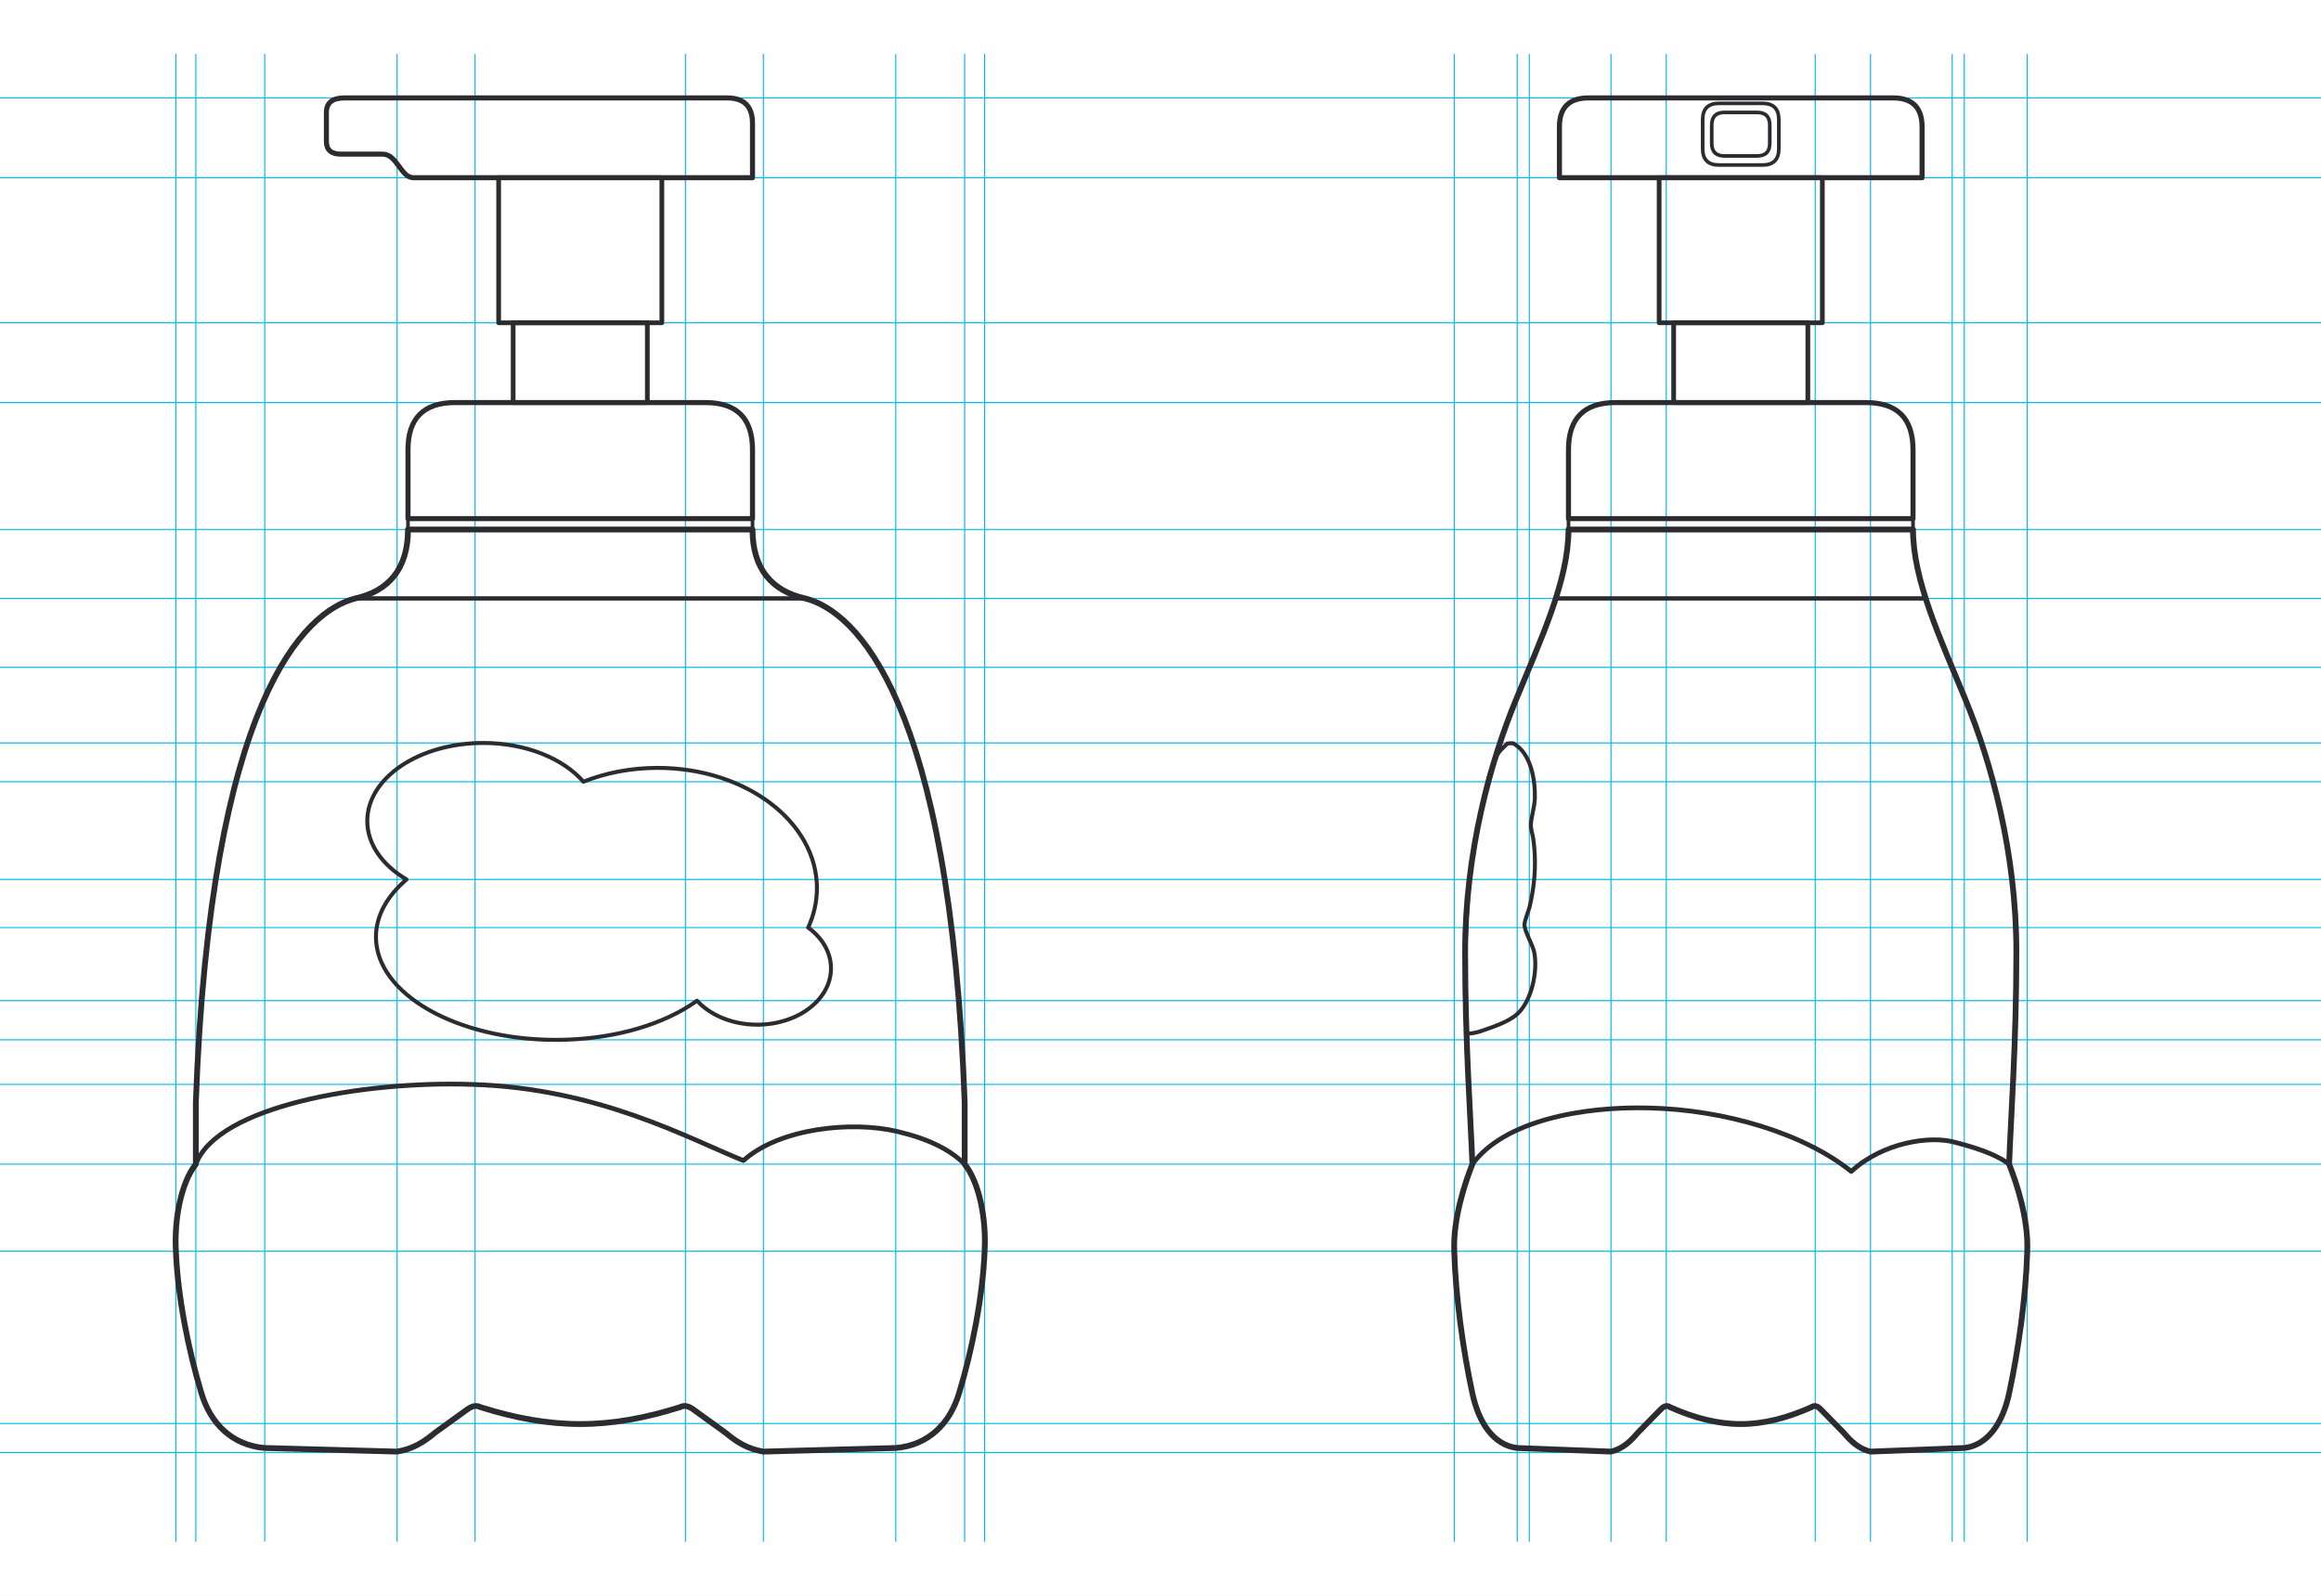
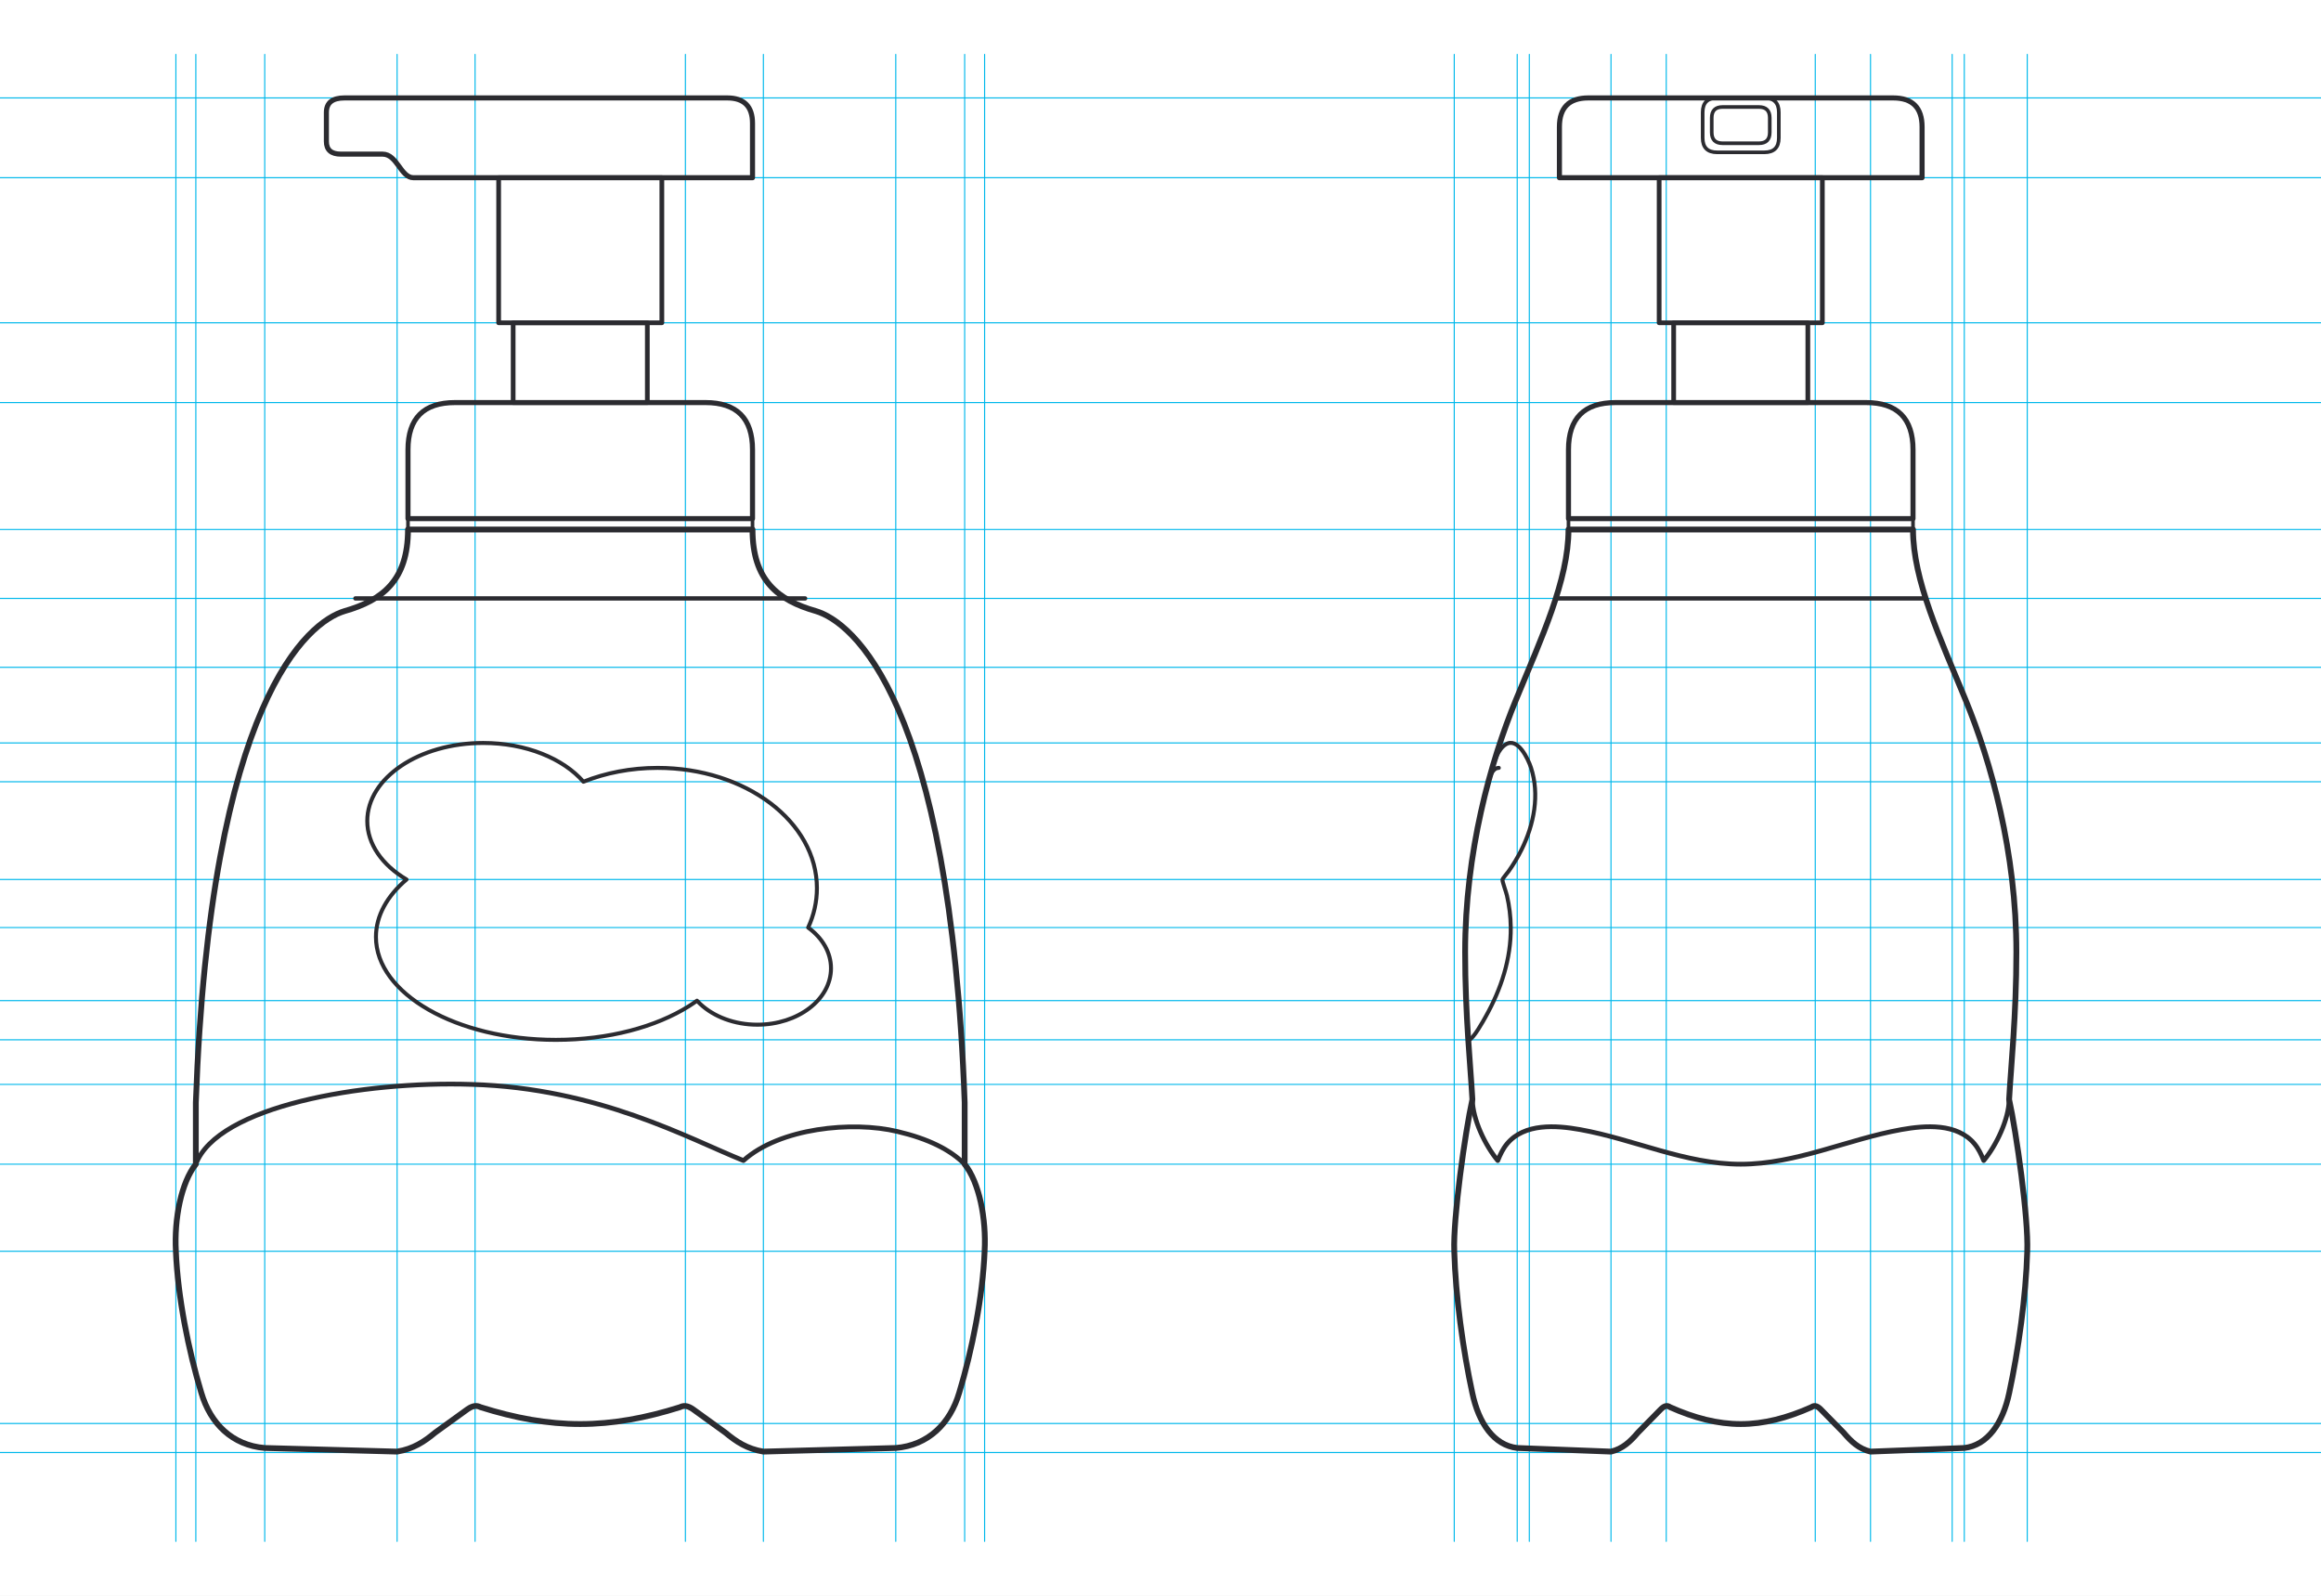
<svg xmlns="http://www.w3.org/2000/svg" width="1280" height="880" viewBox="0 0 1280 880">
  <rect width="1280" height="880" fill="#fff" />
  <g id="Guides">
    <path id="h54" d="M0 54 L1280 54" fill="none" stroke="#00b8eb" stroke-width="0.6" stroke-linejoin="round" stroke-linecap="round" />
    <path id="h98" d="M0 98 L1280 98" fill="none" stroke="#00b8eb" stroke-width="0.6" stroke-linejoin="round" stroke-linecap="round" />
    <path id="h178" d="M0 178 L1280 178" fill="none" stroke="#00b8eb" stroke-width="0.6" stroke-linejoin="round" stroke-linecap="round" />
    <path id="h222" d="M0 222 L1280 222" fill="none" stroke="#00b8eb" stroke-width="0.6" stroke-linejoin="round" stroke-linecap="round" />
    <path id="h292" d="M0 292 L1280 292" fill="none" stroke="#00b8eb" stroke-width="0.6" stroke-linejoin="round" stroke-linecap="round" />
    <path id="h330" d="M0 330 L1280 330" fill="none" stroke="#00b8eb" stroke-width="0.6" stroke-linejoin="round" stroke-linecap="round" />
    <path id="h368" d="M0 368 L1280 368" fill="none" stroke="#00b8eb" stroke-width="0.6" stroke-linejoin="round" stroke-linecap="round" />
    <path id="h409.7" d="M0 409.7 L1280 409.7" fill="none" stroke="#00b8eb" stroke-width="0.6" stroke-linejoin="round" stroke-linecap="round" />
    <path id="h431.1" d="M0 431.1 L1280 431.1" fill="none" stroke="#00b8eb" stroke-width="0.6" stroke-linejoin="round" stroke-linecap="round" />
    <path id="h485" d="M0 485 L1280 485" fill="none" stroke="#00b8eb" stroke-width="0.6" stroke-linejoin="round" stroke-linecap="round" />
    <path id="h511.5" d="M0 511.5 L1280 511.5" fill="none" stroke="#00b8eb" stroke-width="0.6" stroke-linejoin="round" stroke-linecap="round" />
    <path id="h551.8" d="M0 551.8 L1280 551.8" fill="none" stroke="#00b8eb" stroke-width="0.6" stroke-linejoin="round" stroke-linecap="round" />
    <path id="h573.4" d="M0 573.4 L1280 573.4" fill="none" stroke="#00b8eb" stroke-width="0.6" stroke-linejoin="round" stroke-linecap="round" />
    <path id="h598" d="M0 598 L1280 598" fill="none" stroke="#00b8eb" stroke-width="0.6" stroke-linejoin="round" stroke-linecap="round" />
    <path id="h642" d="M0 642 L1280 642" fill="none" stroke="#00b8eb" stroke-width="0.6" stroke-linejoin="round" stroke-linecap="round" />
    <path id="h690" d="M0 690 L1280 690" fill="none" stroke="#00b8eb" stroke-width="0.6" stroke-linejoin="round" stroke-linecap="round" />
    <path id="h785" d="M0 785 L1280 785" fill="none" stroke="#00b8eb" stroke-width="0.6" stroke-linejoin="round" stroke-linecap="round" />
    <path id="h801" d="M0 801 L1280 801" fill="none" stroke="#00b8eb" stroke-width="0.6" stroke-linejoin="round" stroke-linecap="round" />
    <path id="v" d="M543.00 30 L543.00 850" fill="none" stroke="#00b8eb" stroke-width="0.6" stroke-linejoin="round" stroke-linecap="round" />
    <path id="v" d="M97.00 30 L97.00 850" fill="none" stroke="#00b8eb" stroke-width="0.6" stroke-linejoin="round" stroke-linecap="round" />
    <path id="v" d="M532.00 30 L532.00 850" fill="none" stroke="#00b8eb" stroke-width="0.6" stroke-linejoin="round" stroke-linecap="round" />
    <path id="v" d="M108.00 30 L108.00 850" fill="none" stroke="#00b8eb" stroke-width="0.6" stroke-linejoin="round" stroke-linecap="round" />
    <path id="v" d="M494.00 30 L494.00 850" fill="none" stroke="#00b8eb" stroke-width="0.6" stroke-linejoin="round" stroke-linecap="round" />
    <path id="v" d="M146.00 30 L146.00 850" fill="none" stroke="#00b8eb" stroke-width="0.6" stroke-linejoin="round" stroke-linecap="round" />
    <path id="v" d="M421.00 30 L421.00 850" fill="none" stroke="#00b8eb" stroke-width="0.6" stroke-linejoin="round" stroke-linecap="round" />
    <path id="v" d="M219.00 30 L219.00 850" fill="none" stroke="#00b8eb" stroke-width="0.6" stroke-linejoin="round" stroke-linecap="round" />
    <path id="v" d="M378.00 30 L378.00 850" fill="none" stroke="#00b8eb" stroke-width="0.6" stroke-linejoin="round" stroke-linecap="round" />
    <path id="v" d="M262.00 30 L262.00 850" fill="none" stroke="#00b8eb" stroke-width="0.6" stroke-linejoin="round" stroke-linecap="round" />
    <path id="v" d="M1118.00 30 L1118.00 850" fill="none" stroke="#00b8eb" stroke-width="0.6" stroke-linejoin="round" stroke-linecap="round" />
    <path id="v" d="M802.00 30 L802.00 850" fill="none" stroke="#00b8eb" stroke-width="0.6" stroke-linejoin="round" stroke-linecap="round" />
    <path id="v" d="M1076.60 30 L1076.60 850" fill="none" stroke="#00b8eb" stroke-width="0.6" stroke-linejoin="round" stroke-linecap="round" />
    <path id="v" d="M843.40 30 L843.40 850" fill="none" stroke="#00b8eb" stroke-width="0.6" stroke-linejoin="round" stroke-linecap="round" />
    <path id="v" d="M1083.28 30 L1083.28 850" fill="none" stroke="#00b8eb" stroke-width="0.6" stroke-linejoin="round" stroke-linecap="round" />
    <path id="v" d="M836.72 30 L836.72 850" fill="none" stroke="#00b8eb" stroke-width="0.6" stroke-linejoin="round" stroke-linecap="round" />
    <path id="v" d="M1031.56 30 L1031.56 850" fill="none" stroke="#00b8eb" stroke-width="0.6" stroke-linejoin="round" stroke-linecap="round" />
    <path id="v" d="M888.44 30 L888.44 850" fill="none" stroke="#00b8eb" stroke-width="0.6" stroke-linejoin="round" stroke-linecap="round" />
    <path id="v" d="M1001.09 30 L1001.09 850" fill="none" stroke="#00b8eb" stroke-width="0.6" stroke-linejoin="round" stroke-linecap="round" />
    <path id="v" d="M918.91 30 L918.91 850" fill="none" stroke="#00b8eb" stroke-width="0.6" stroke-linejoin="round" stroke-linecap="round" />
  </g>
  <g id="Bottle">
-     <path id="body_outline" d="M 225 292 C 225 314 214 326 196 330 C 168 337 116 386 108 608 L108.00 642.00 C100.00 652.00 96.00 672.00 97.00 690.00 C98.00 715.00 104.00 745.00 111.00 768.00 C116.00 785.00 128.00 797.00 146.00 798.50 L219.00 800.50 C228.00 799.00 234.00 795.00 240.00 790.00 L258.00 777.00 C261.00 775.00 263.00 775.00 265.00 776.00 C284.00 782.00 302.00 785.30 320.00 785.30 C338.00 785.30 356.00 782.00 375.00 776.00 C377.00 775.00 379.00 775.00 382.00 777.00 L400.00 790.00 C406.00 795.00 412.00 799.00 421.00 800.50 L494.00 798.50 C512.00 797.00 524.00 785.00 529.00 768.00 C536.00 745.00 542.00 715.00 543.00 690.00 C544.00 672.00 540.00 652.00 532.00 642.00 L 532 608 C 524 386 472 337 444 330 C 426 326 415 314 415 292 Z" fill="none" stroke="#2b2b30" stroke-width="3.2" stroke-linejoin="round" stroke-linecap="round" />
+     <path id="body_outline" d="M 225 292 C 225 320 211 331 190 337 C 170 343 116 386 108 608 L108.00 642.00 C100.00 652.00 96.00 672.00 97.00 690.00 C98.00 715.00 104.00 745.00 111.00 768.00 C116.00 785.00 128.00 797.00 146.00 798.50 L219.00 800.50 C228.00 799.00 234.00 795.00 240.00 790.00 L258.00 777.00 C261.00 775.00 263.00 775.00 265.00 776.00 C284.00 782.00 302.00 785.30 320.00 785.30 C338.00 785.30 356.00 782.00 375.00 776.00 C377.00 775.00 379.00 775.00 382.00 777.00 L400.00 790.00 C406.00 795.00 412.00 799.00 421.00 800.50 L494.00 798.50 C512.00 797.00 524.00 785.00 529.00 768.00 C536.00 745.00 542.00 715.00 543.00 690.00 C544.00 672.00 540.00 652.00 532.00 642.00 L 532 608 C 524 386 470 343 450 337 C 429 331 415 320 415 292 Z" fill="none" stroke="#2b2b30" stroke-width="3.2" stroke-linejoin="round" stroke-linecap="round" />
    <path id="shoulder_parting_line" d="M 196 330 L 444 330" fill="none" stroke="#2b2b30" stroke-width="2.4" stroke-linejoin="round" stroke-linecap="round" />
    <path id="foam_parting_line" d="M108 642 C120 610 200 596 260 598 C330 600 380 628 410 640 C430 622 470 618 495 624 C512 628 524 634 532 642" fill="none" stroke="#2b2b30" stroke-width="2.6" stroke-linejoin="round" stroke-linecap="round" />
-     <path id="body_outline" d="M865.00 292.00 C865.00 320.00 850.00 352.00 836.00 386.00 C822.00 420.00 808.00 470.00 808.00 525.00 C808.00 575.00 811.00 615.00 812.00 642.00 C808.00 652.00 801.29 672.00 802.00 690.00 C802.71 715.00 806.96 745.00 811.92 768.00 C815.46 785.00 823.96 797.00 836.72 798.50 L888.44 800.50 C894.82 799.00 899.07 795.00 903.32 790.00 L916.07 777.00 C918.20 775.00 919.61 775.00 921.03 776.00 C934.49 782.00 947.25 785.30 960.00 785.30 C972.75 785.30 985.51 782.00 998.97 776.00 C1000.39 775.00 1001.80 775.00 1003.93 777.00 L1016.68 790.00 C1020.93 795.00 1025.18 799.00 1031.56 800.50 L1083.28 798.50 C1096.04 797.00 1104.54 785.00 1108.08 768.00 C1113.04 745.00 1117.29 715.00 1118.00 690.00 C1118.71 672.00 1112.00 652.00 1108.00 642.00 C1109.00 615.00 1112.00 575.00 1112.00 525.00 C1112.00 470.00 1098.00 420.00 1084.00 386.00 C1070.00 352.00 1055.00 320.00 1055.00 292.00 Z" fill="none" stroke="#2b2b30" stroke-width="3.2" stroke-linejoin="round" stroke-linecap="round" />
+     <path id="body_outline" d="M865.00 292.00 C865.00 320.00 850.00 352.00 836.00 386.00 C822.00 420.00 808.00 470.00 808.00 525.00 C808.00 560.00 811.00 588.00 812.00 606.32 C808.00 624.32 801.29 672.00 802.00 690.00 C802.71 715.00 806.96 745.00 811.92 768.00 C815.46 785.00 823.96 797.00 836.72 798.50 L888.44 800.50 C894.82 799.00 899.07 795.00 903.32 790.00 L916.07 777.00 C918.20 775.00 919.61 775.00 921.03 776.00 C934.49 782.00 947.25 785.30 960.00 785.30 C972.75 785.30 985.51 782.00 998.97 776.00 C1000.39 775.00 1001.80 775.00 1003.93 777.00 L1016.68 790.00 C1020.93 795.00 1025.18 799.00 1031.56 800.50 L1083.28 798.50 C1096.04 797.00 1104.54 785.00 1108.08 768.00 C1113.04 745.00 1117.29 715.00 1118.00 690.00 C1118.71 672.00 1112.00 624.32 1108.00 606.32 C1109.00 588.00 1112.00 560.00 1112.00 525.00 C1112.00 470.00 1098.00 420.00 1084.00 386.00 C1070.00 352.00 1055.00 320.00 1055.00 292.00 Z" fill="none" stroke="#2b2b30" stroke-width="3.2" stroke-linejoin="round" stroke-linecap="round" />
    <path id="shoulder_parting_line" d="M858.01 330.00 L1061.99 330.00" fill="none" stroke="#2b2b30" stroke-width="2.4" stroke-linejoin="round" stroke-linecap="round" />
-     <path id="foam_parting_line" d="M812.00 642.00 C829.41 618.00 872.94 610.00 909.51 611.00 C951.29 612.00 994.82 625.00 1020.94 646.00 C1038.35 630.00 1064.47 626.00 1078.40 630.00 C1094.07 634.00 1102.78 638.00 1108.00 642.00" fill="none" stroke="#2b2b30" stroke-width="2.6" stroke-linejoin="round" stroke-linecap="round" />
+     <path id="foam_parting_line" d="M812.00 606.32 C812.10 617.25 819.16 631.84 826.00 640.00  C827.34 636.70 828.82 633.51 831.12 630.75 C840.69 619.29 858.24 620.56 871.42 622.92 C901.10 628.25 929.43 642.00 960.00 642.00 C990.57 642.00 1018.90 628.25 1048.58 622.92 C1061.76 620.56 1079.31 619.29 1088.88 630.75 C1091.18 633.51 1092.66 636.70 1094.00 640.00  C1100.84 631.84 1107.90 617.25 1108.00 606.32 " fill="none" stroke="#2b2b30" stroke-width="2.6" stroke-linejoin="round" stroke-linecap="round" />
  </g>
  <g id="Label">
    <path id="label" d="M458.28 534.00 C458.28 551.16 440.09 565.07 417.65 565.07 C404.99 565.07 393.68 560.64 386.23 553.70 C385.58 553.10 384.97 552.48 384.38 551.84 C382.97 552.86 381.51 553.85 379.98 554.82 C361.84 566.26 335.65 573.44 306.52 573.44 C251.74 573.44 207.33 548.03 207.33 516.68 C207.33 504.95 213.55 494.05 224.20 485.00 C210.92 477.13 202.55 465.59 202.55 452.74 C202.55 428.98 231.17 409.72 266.48 409.72 C290.06 409.72 310.66 418.31 321.75 431.09 C333.97 426.22 347.90 423.46 362.68 423.46 C411.19 423.46 450.52 453.16 450.52 489.79 C450.52 497.40 448.82 504.71 445.69 511.52 C453.45 517.17 458.28 525.16 458.28 534.00 Z" fill="none" stroke="#2b2b30" stroke-width="2.2" stroke-linejoin="round" stroke-linecap="round" />
-     <path id="label_side" d="M831.34 410.02 C829.80 411.62 827.80 413.21 826.52 415.02 C821.34 422.32 817.40 444.39 815.44 453.77 C807.42 492.24 807.55 530.94 808.76 570.02 C814.00 570.02 818.40 568.01 823.35 566.27 C827.44 564.83 832.26 562.71 835.75 560.02 C844.61 553.18 848.28 535.51 846.07 525.02 C845.15 520.66 840.80 513.74 840.74 510.02 C840.70 507.57 842.94 502.67 843.57 500.02 C844.73 495.10 845.59 490.06 846.07 485.02 C846.78 477.53 846.61 469.97 845.57 462.52 C845.24 460.14 844.22 457.40 844.25 455.02 C844.29 451.12 846.33 445.03 846.45 440.02 C846.68 430.00 844.33 415.44 834.69 410.02 C834.06 409.67 832.09 410.02 831.34 410.02 Z" fill="none" stroke="#2b2b30" stroke-width="2.2" stroke-linejoin="round" stroke-linecap="round" />
+     <path id="label_side" d="M826.56 423.46 C823.00 423.52 821.72 428.27 820.86 430.95 C820.79 431.15 820.96 430.53 821.02 430.33 C821.17 429.77 821.32 429.21 821.47 428.65 C821.91 427.08 822.37 425.52 822.87 423.96 C824.30 419.52 826.09 413.28 830.29 410.58 C837.08 406.21 842.78 418.67 844.30 423.27 C849.23 438.28 845.97 454.72 839.10 468.57 C837.03 472.75 834.62 476.74 831.92 480.55 C831.42 481.26 828.58 484.54 828.58 485.14 C828.56 486.43 830.63 491.97 831.04 493.77 C832.37 499.51 833.10 505.39 833.16 511.29  C833.37 528.71 827.81 545.54 819.34 560.62 C818.21 562.65 812.52 573.09 810.03 573.44 " fill="none" stroke="#2b2b30" stroke-width="2.2" stroke-linejoin="round" stroke-linecap="round" />
  </g>
  <g id="Pump">
    <path id="stem_lower" d="M 283 178 L 357 178 L 357 222 L 283 222 Z" fill="none" stroke="#2b2b30" stroke-width="2.6" stroke-linejoin="round" stroke-linecap="round" />
    <path id="stem_upper" d="M 275 98 L 365 98 L 365 178 L 275 178 Z" fill="none" stroke="#2b2b30" stroke-width="2.6" stroke-linejoin="round" stroke-linecap="round" />
    <path id="cap" d="M 225 286 L 225 248 Q 225 222 251 222 L 389 222 Q 415 222 415 248 L 415 286 Z" fill="none" stroke="#2b2b30" stroke-width="2.8" stroke-linejoin="round" stroke-linecap="round" />
    <path id="cap_ring" d="M 225 286 L 415 286 L 415 292 L 225 292 Z" fill="none" stroke="#2b2b30" stroke-width="2.0" stroke-linejoin="round" stroke-linecap="round" />
    <path id="pump_head" d="M 190 54 L 401 54 Q 415 54 415 68 L 415 98 L 228 98 C 221 98 219 85 211 85 L 188 85 Q 180 85 180 78 L 180 62 Q 180 54 190 54 Z" fill="none" stroke="#2b2b30" stroke-width="2.8" stroke-linejoin="round" stroke-linecap="round" />
    <path id="pump_head_face" d="M860.00 98.00 L860.00 70.00 Q860.00 54.00 876.00 54.00 L1044.00 54.00 Q1060.00 54.00 1060.00 70.00 L1060.00 98.00 Z" fill="none" stroke="#2b2b30" stroke-width="2.8" stroke-linejoin="round" stroke-linecap="round" />
-     <path id="nozzle_outer" d="M948.00 57.00 L972.00 57.00 Q981.00 57.00 981.00 66.00 L981.00 82.00 Q981.00 91.00 972.00 91.00 L948.00 91.00 Q939.00 91.00 939.00 82.00 L939.00 66.00 Q939.00 57.00 948.00 57.00 Z" fill="none" stroke="#2b2b30" stroke-width="2.0" stroke-linejoin="round" stroke-linecap="round" />
-     <path id="nozzle_inner" d="M951.00 62.00 L969.00 62.00 Q976.00 62.00 976.00 69.00 L976.00 79.00 Q976.00 86.00 969.00 86.00 L951.00 86.00 Q944.00 86.00 944.00 79.00 L944.00 69.00 Q944.00 62.00 951.00 62.00 Z" fill="none" stroke="#2b2b30" stroke-width="2.0" stroke-linejoin="round" stroke-linecap="round" />
+     <path id="nozzle_outer" d="M947.00 54.00 L973.00 54.00 Q981.00 54.00 981.00 62.00 L981.00 76.00 Q981.00 84.00 973.00 84.00 L947.00 84.00 Q939.00 84.00 939.00 76.00 L939.00 62.00 Q939.00 54.00 947.00 54.00 Z" fill="none" stroke="#2b2b30" stroke-width="2.0" stroke-linejoin="round" stroke-linecap="round" />
+     <path id="nozzle_inner" d="M950.00 59.00 L970.00 59.00 Q976.00 59.00 976.00 65.00 L976.00 73.00 Q976.00 79.00 970.00 79.00 L950.00 79.00 Q944.00 79.00 944.00 73.00 L944.00 65.00 Q944.00 59.00 950.00 59.00 Z" fill="none" stroke="#2b2b30" stroke-width="2.0" stroke-linejoin="round" stroke-linecap="round" />
    <path id="stem_upper" d="M915.00 98.00 L1005.00 98.00 L1005.00 178.00 L915.00 178.00 Z" fill="none" stroke="#2b2b30" stroke-width="2.6" stroke-linejoin="round" stroke-linecap="round" />
    <path id="stem_lower" d="M923.00 178.00 L997.00 178.00 L997.00 222.00 L923.00 222.00 Z" fill="none" stroke="#2b2b30" stroke-width="2.6" stroke-linejoin="round" stroke-linecap="round" />
    <path id="cap" d="M865.00 286.00 L865.00 248.00 Q865.00 222.00 891.00 222.00 L1029.00 222.00 Q1055.00 222.00 1055.00 248.00 L1055.00 286.00 Z" fill="none" stroke="#2b2b30" stroke-width="2.8" stroke-linejoin="round" stroke-linecap="round" />
    <path id="cap_ring" d="M865.00 286.00 L1055.00 286.00 L1055.00 292.00 L865.00 292.00 Z" fill="none" stroke="#2b2b30" stroke-width="2.0" stroke-linejoin="round" stroke-linecap="round" />
  </g>
</svg>
